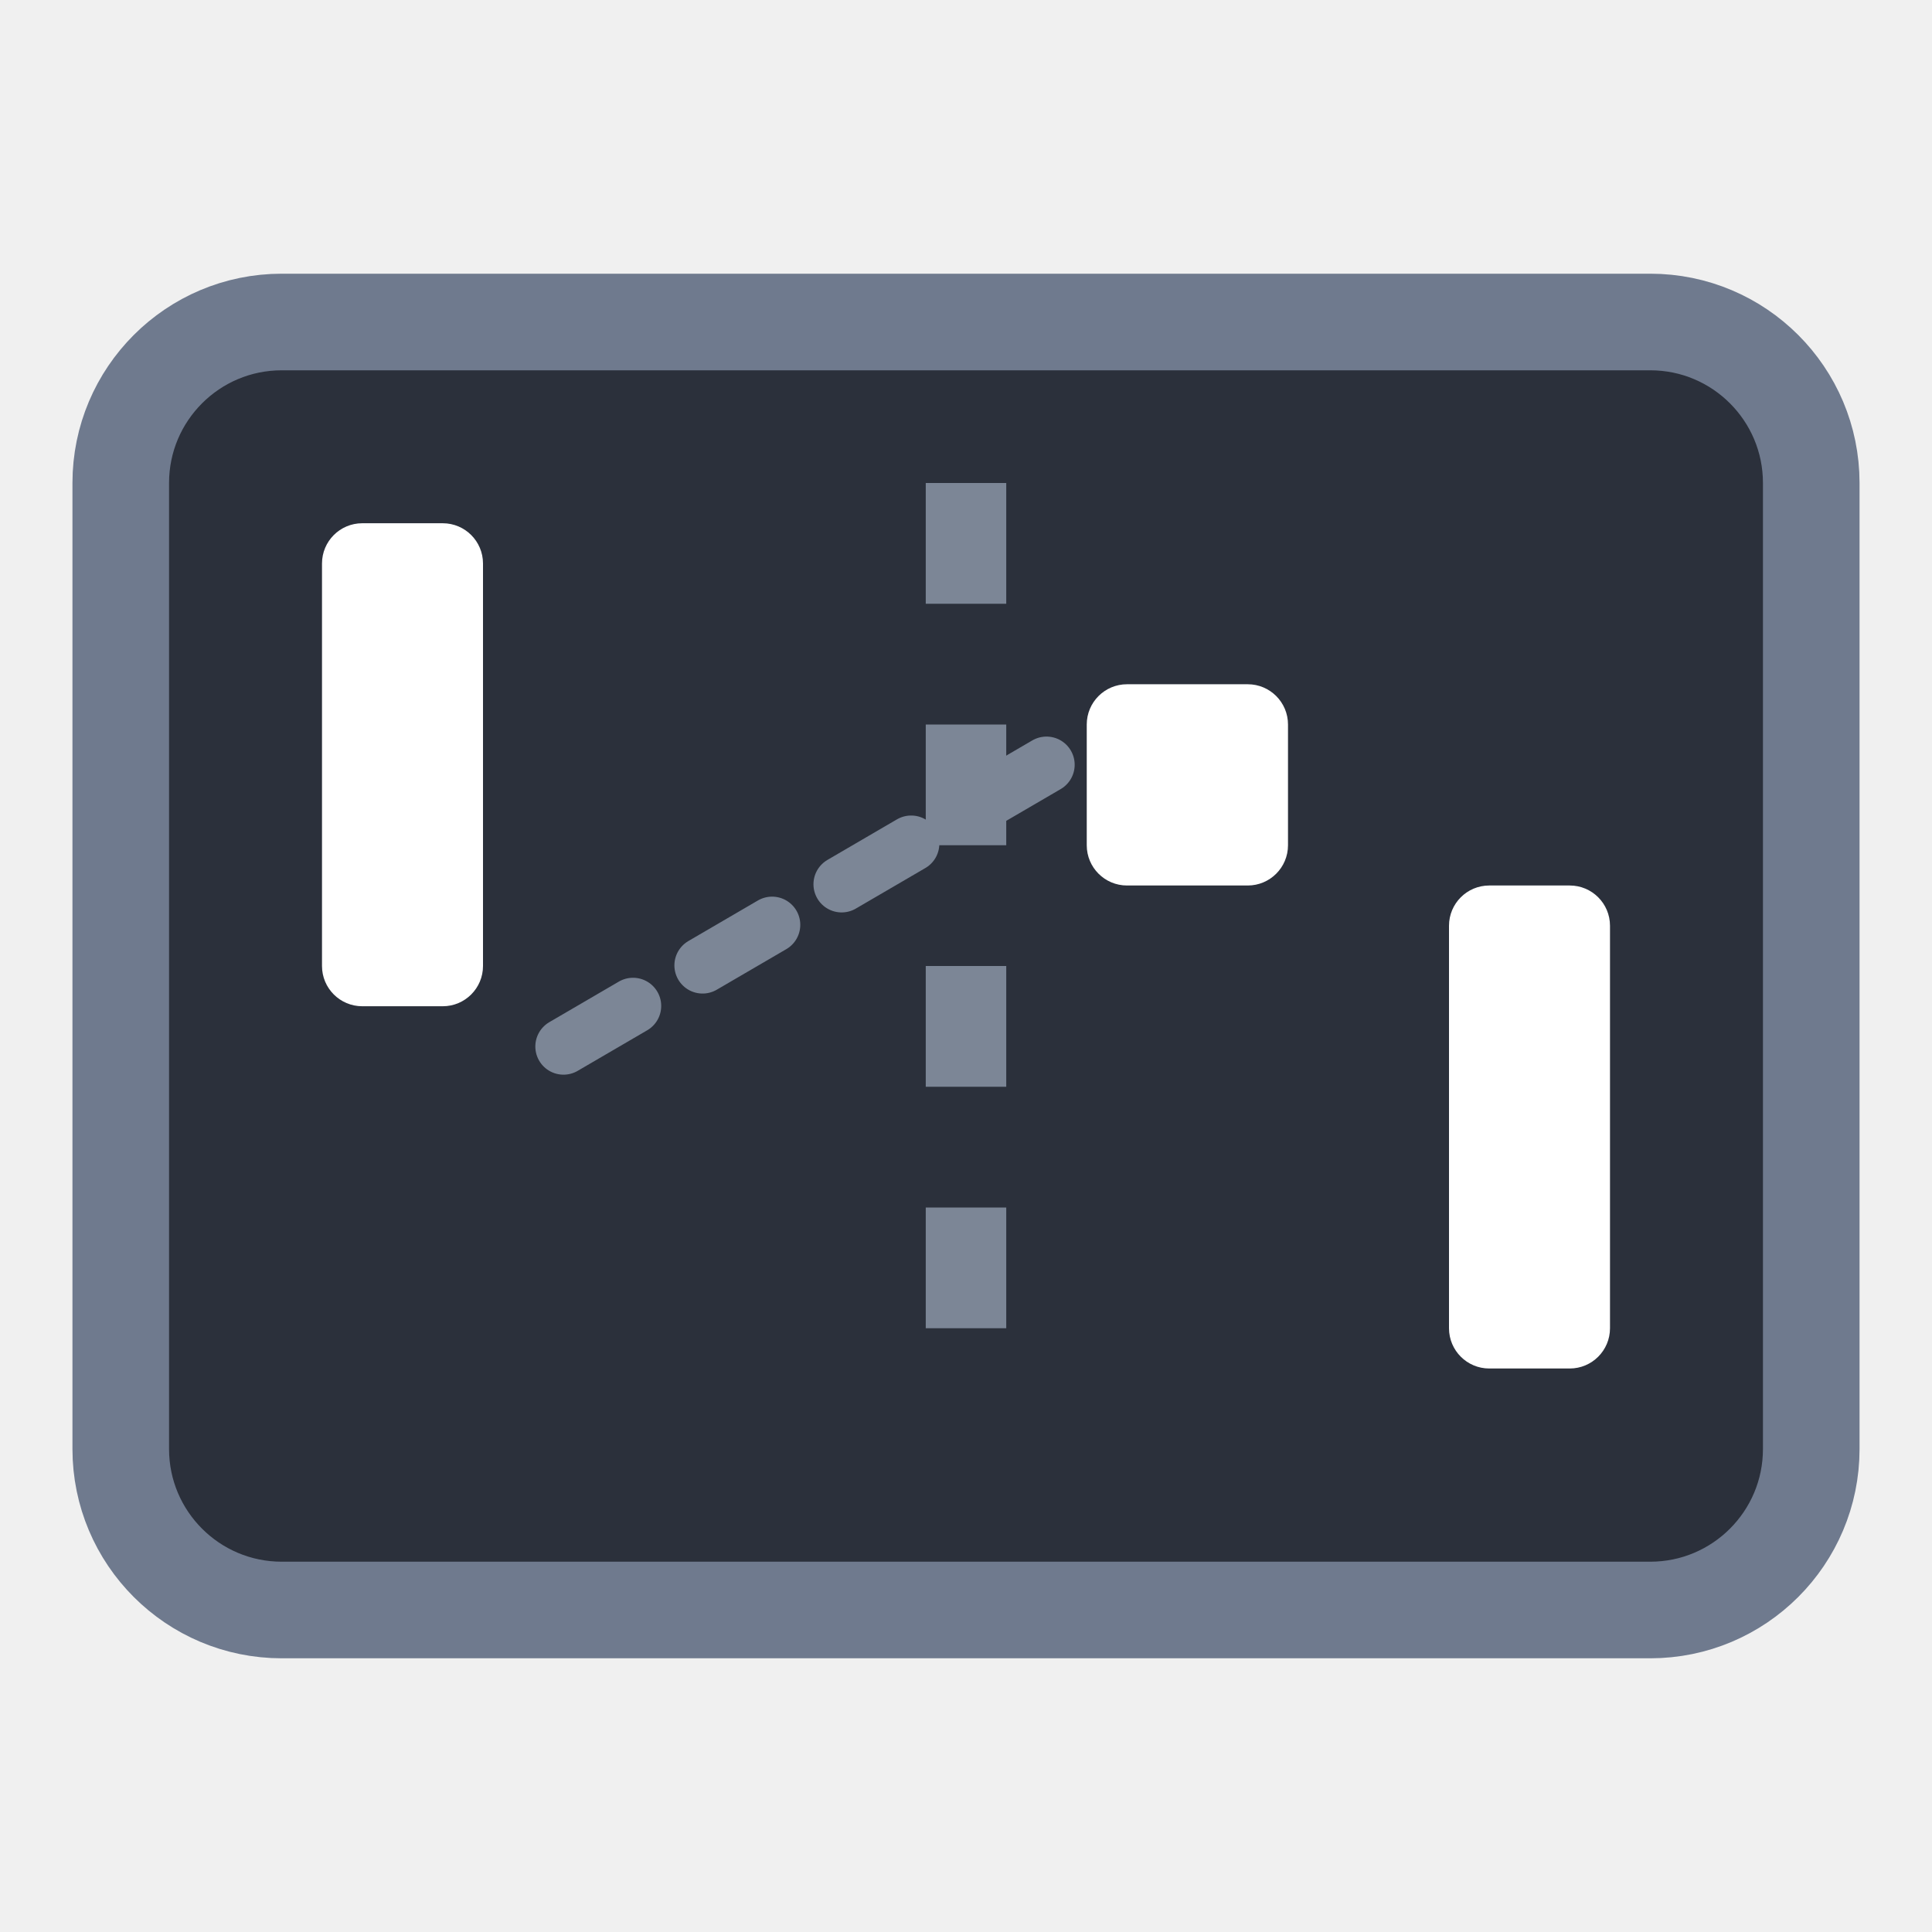
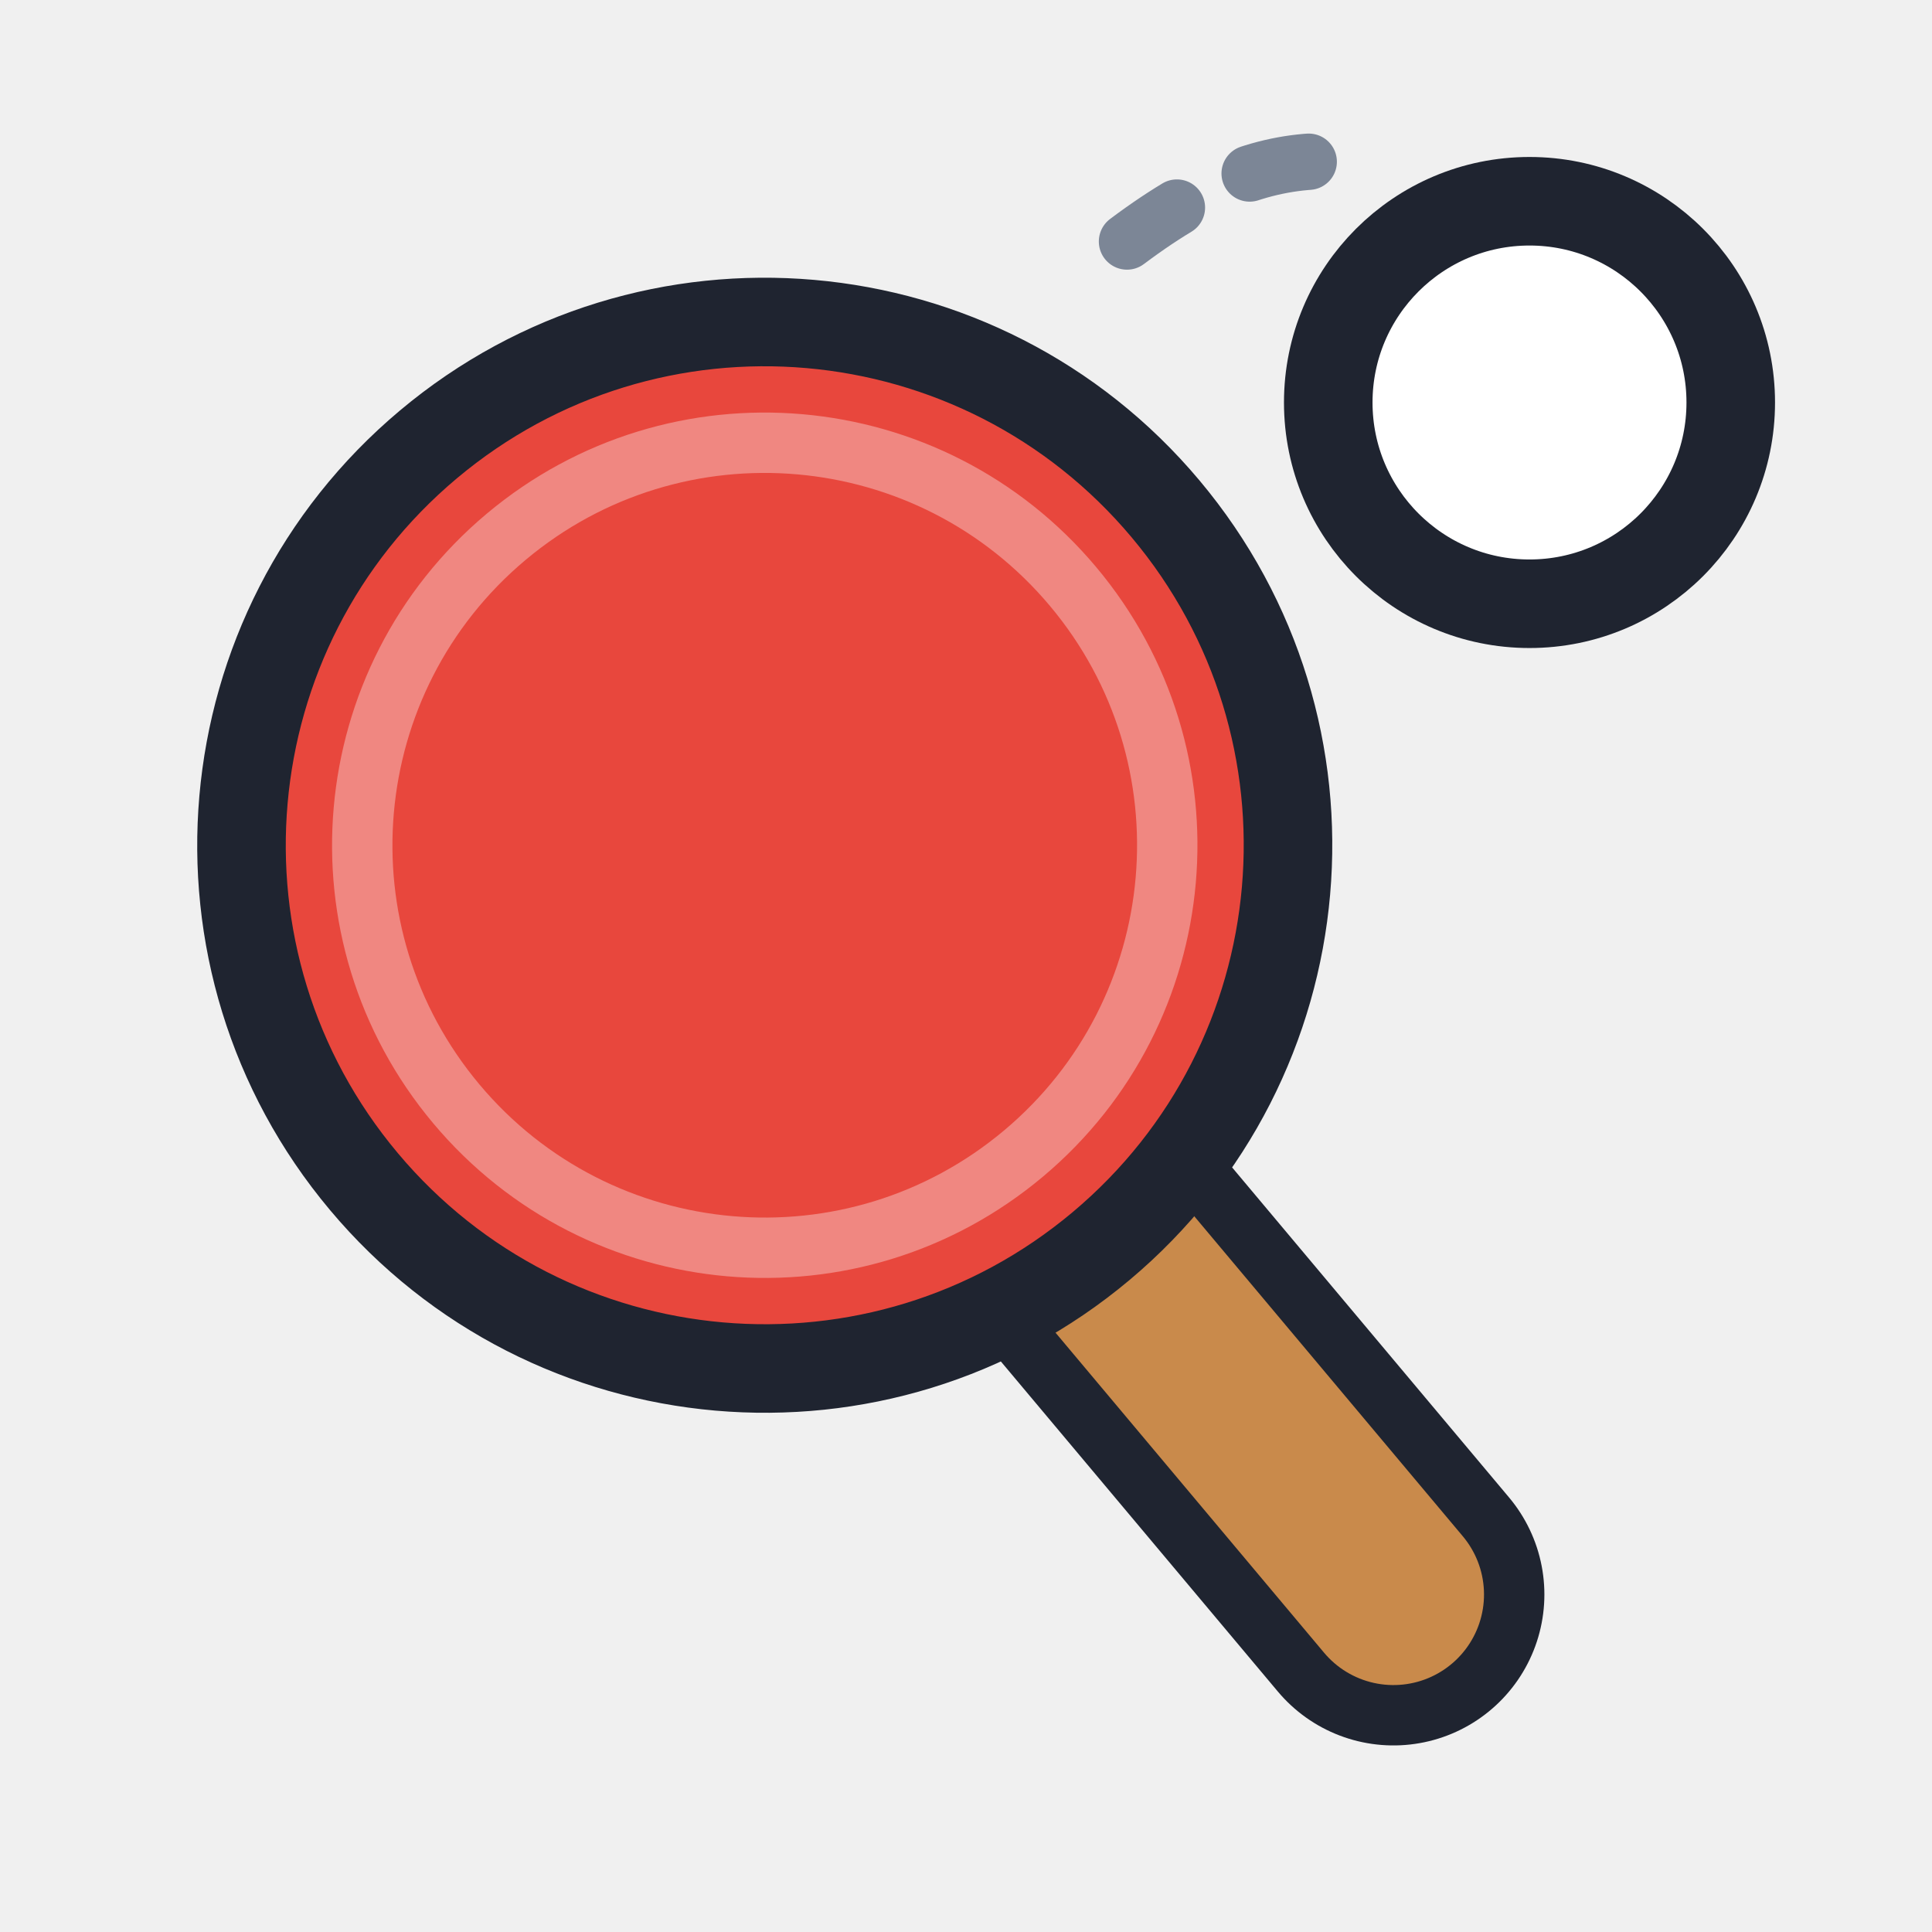
<svg xmlns="http://www.w3.org/2000/svg" viewBox="0 0 48 48" width="48" height="48" stroke="#1f2430" stroke-width="2" stroke-linejoin="round" stroke-linecap="round">
-   <rect x="3" y="8" width="42" height="32" rx="4" fill="#2b303b" stroke="#6f7a8e" stroke-width="2.4" />
-   <path d="M24 12v24" stroke="#7c8696" stroke-width="2" stroke-dasharray="3 3" stroke-linecap="butt" />
-   <rect x="8" y="13" width="4" height="12" rx="1" fill="#ffffff" stroke="none" />
-   <rect x="36" y="22" width="4" height="12" rx="1" fill="#ffffff" stroke="none" />
-   <rect x="27" y="17" width="5" height="5" rx="1" fill="#ffffff" stroke="none" />
-   <path d="M14 26l12-7" stroke="#7c8696" stroke-width="1.4" stroke-dasharray="2 2" />
+   <g transform="rotate(-40 19 21)">
+     <path d="M19 33v12.3" fill="none" stroke="#1f2430" stroke-width="7.5" />
+     <path d="M19 33v12.3" fill="none" stroke="#c98a4b" stroke-width="4.5" />
+     <circle cx="19" cy="21" r="13" fill="#e8473d" stroke-width="2.2" />
+     <circle cx="19" cy="21" r="10" fill="none" stroke="#fff" stroke-opacity=".35" stroke-width="1.5" />
+   </g>
+   <circle cx="38" cy="10" r="5" fill="#fff" stroke-width="2.2" />
+   <path d="M28 6c2-1.5 3.5-2 5-2" stroke="#7c8696" stroke-width="1.4" fill="none" stroke-dasharray="1.5 2" />
</svg>
